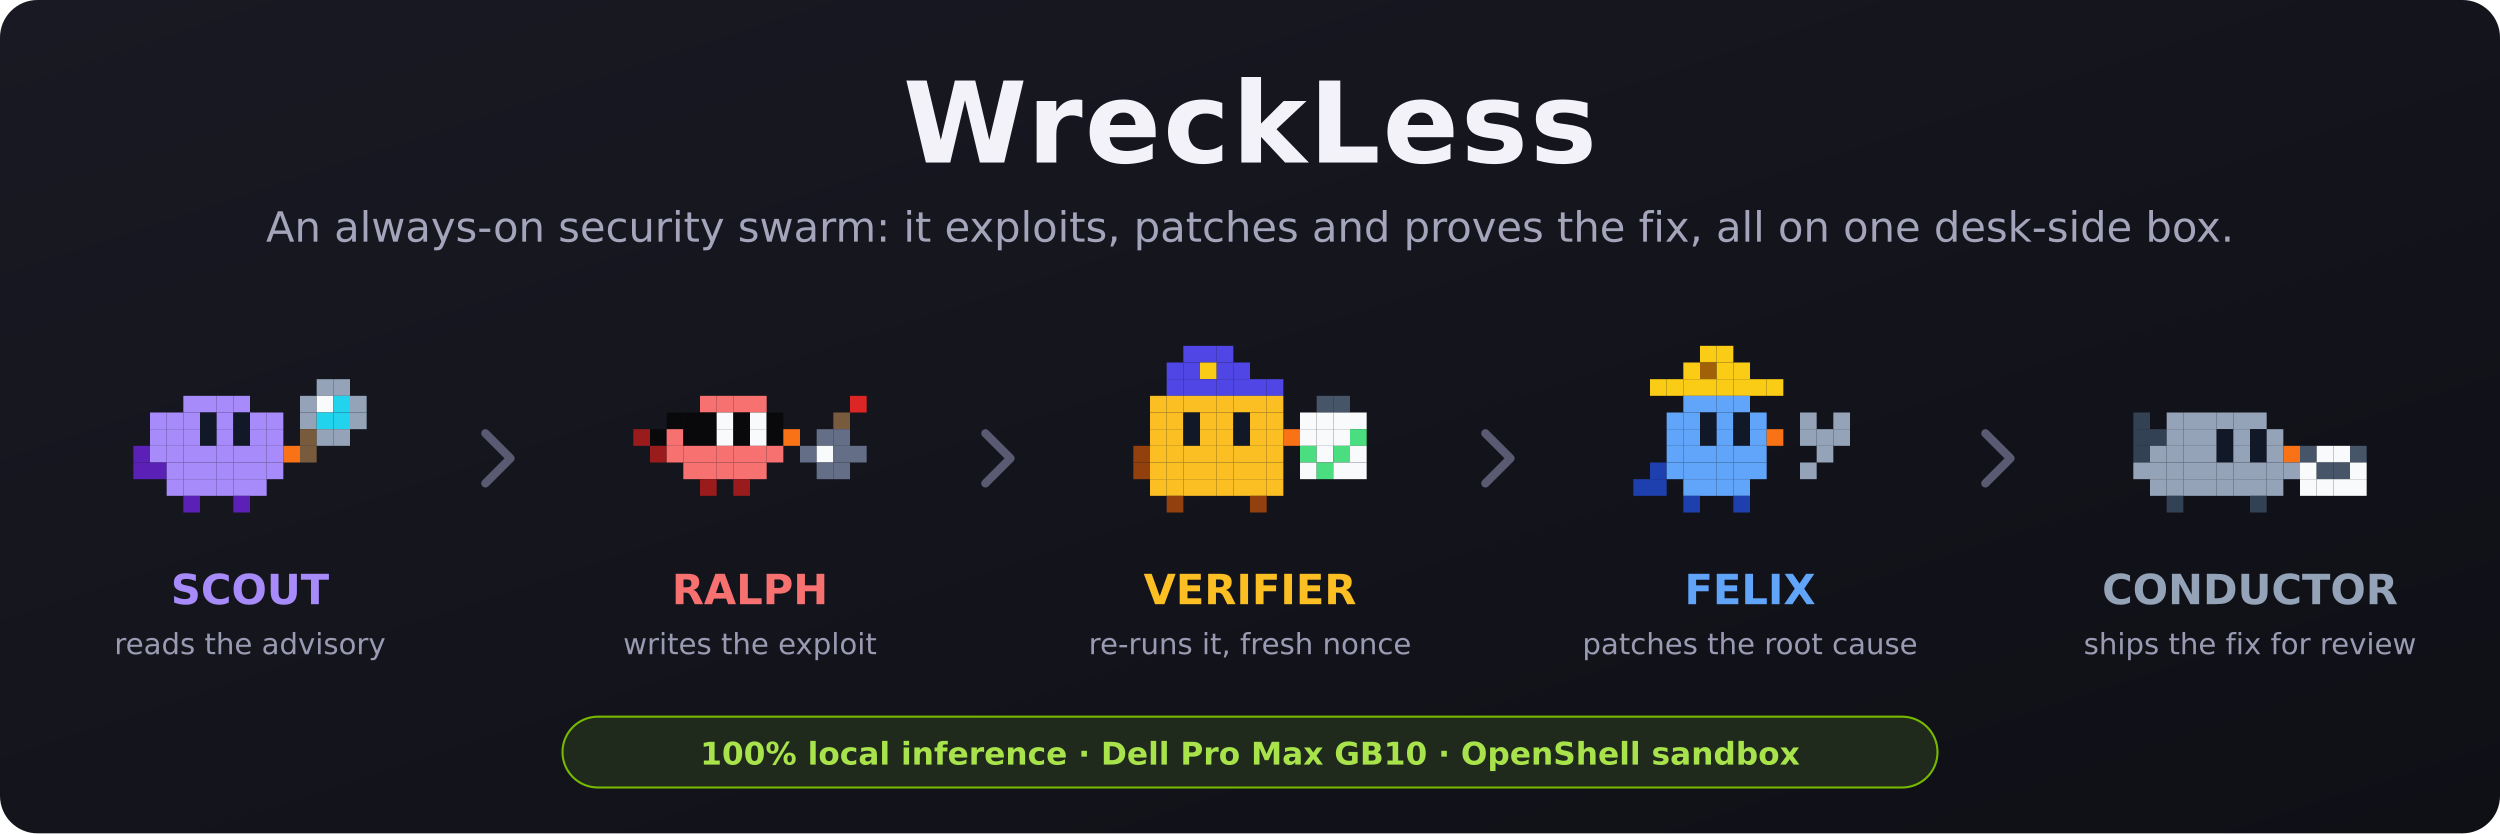
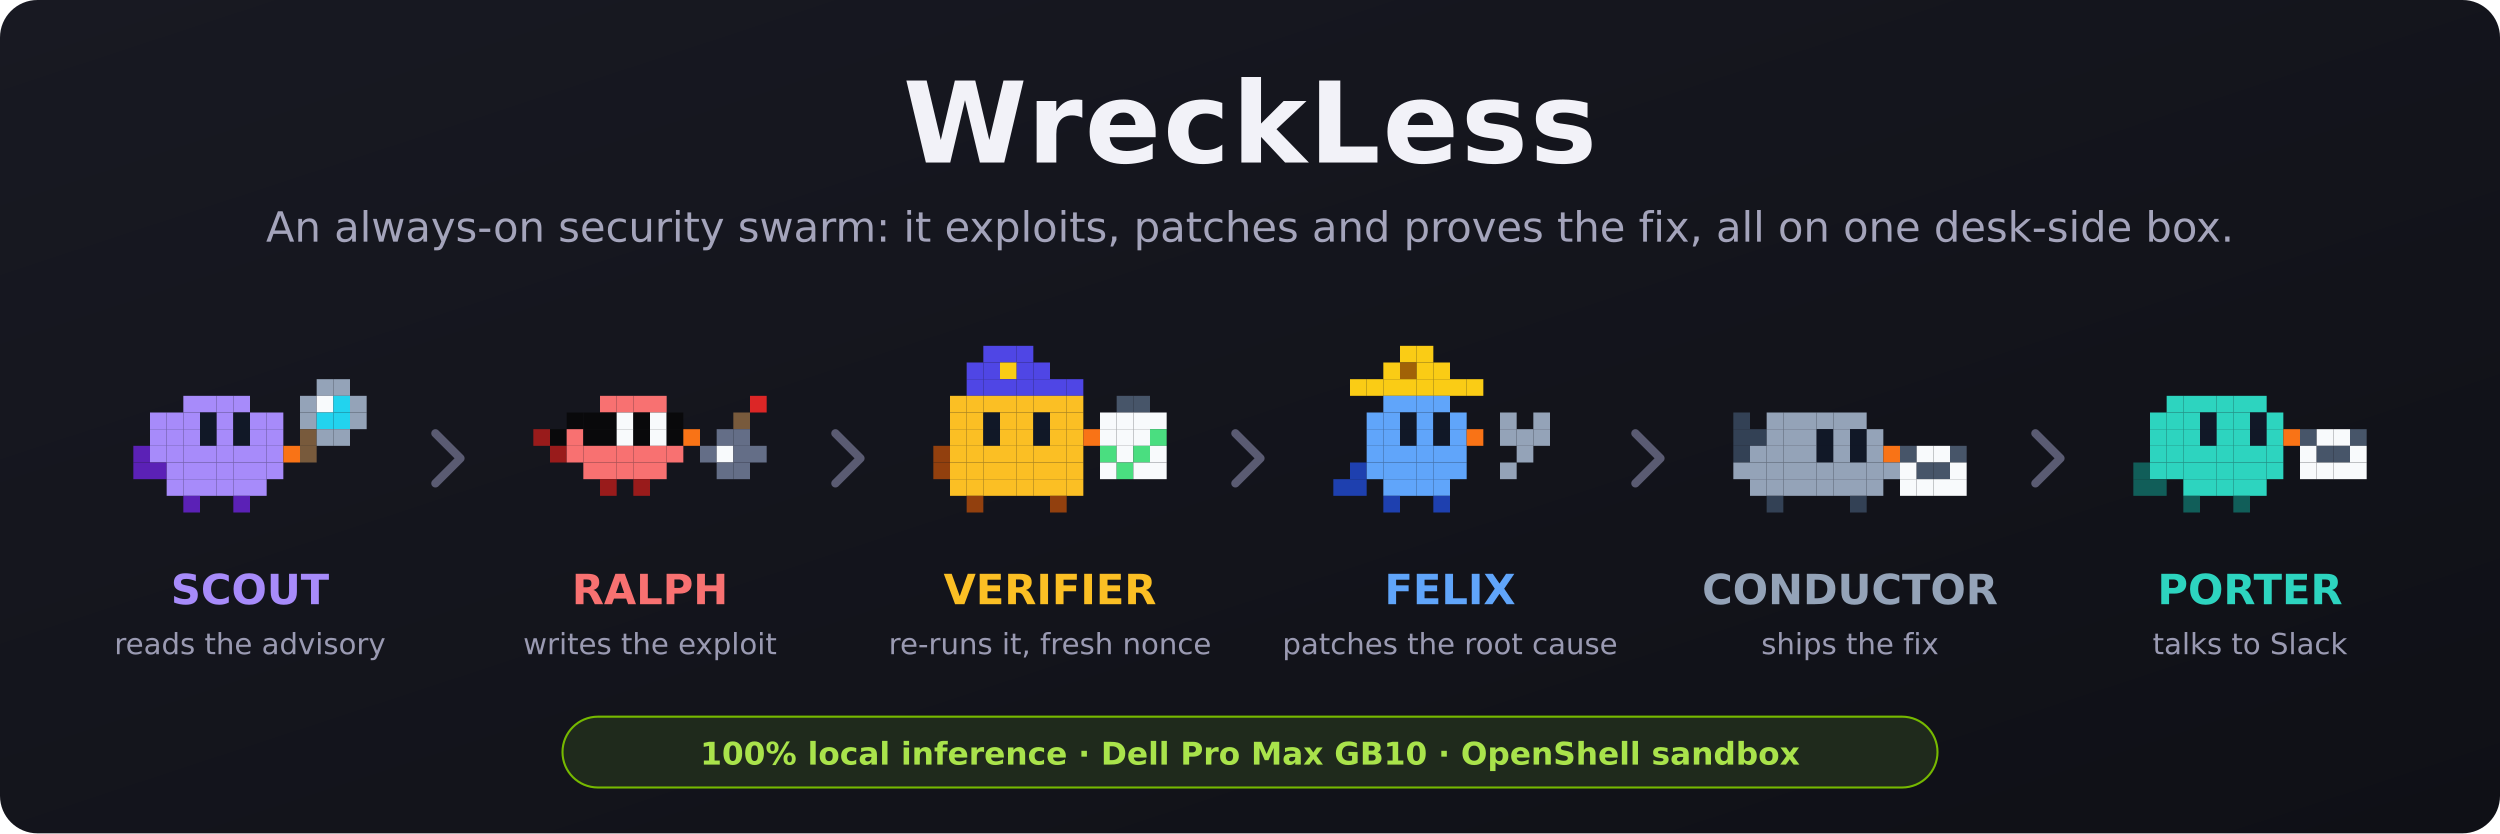
- <svg xmlns="http://www.w3.org/2000/svg" viewBox="0 0 1200 400" width="1200" height="400" role="img" aria-label="WreckLess: Scout, Ralph, Verifier, Felix and Conductor, the five agents of the swarm">
+ <svg xmlns="http://www.w3.org/2000/svg" viewBox="0 0 1200 400" width="1200" height="400" role="img" aria-label="WreckLess: Scout, Ralph, Verifier, Felix, Conductor and Porter, the six agents of the swarm">
  <defs>
    <linearGradient id="bg" x1="0" y1="0" x2="1" y2="1">
      <stop offset="0" stop-color="#181922" />
      <stop offset="1" stop-color="#0f1016" />
    </linearGradient>
  </defs>
  <rect width="1200" height="400" rx="18" fill="url(#bg)" />
  <text x="600" y="78" text-anchor="middle" font-family="DejaVu Sans, Verdana, Helvetica, Arial, sans-serif" font-size="54" font-weight="700" fill="#f2f2f8" letter-spacing="1">WreckLess</text>
  <text x="600" y="116" text-anchor="middle" font-family="DejaVu Sans, Verdana, Helvetica, Arial, sans-serif" font-size="20" fill="#a4a4bb">An always-on security swarm: it exploits, patches and proves the fix, all on one desk-side box.</text>
  <rect x="152" y="182" width="8" height="8" fill="rgb(148,163,184)" />
  <rect x="160" y="182" width="8" height="8" fill="rgb(148,163,184)" />
  <rect x="88" y="190" width="8" height="8" fill="rgb(167,139,250)" />
  <rect x="96" y="190" width="8" height="8" fill="rgb(167,139,250)" />
  <rect x="104" y="190" width="8" height="8" fill="rgb(167,139,250)" />
  <rect x="112" y="190" width="8" height="8" fill="rgb(167,139,250)" />
  <rect x="144" y="190" width="8" height="8" fill="rgb(148,163,184)" />
  <rect x="152" y="190" width="8" height="8" fill="rgb(248,250,252)" />
  <rect x="160" y="190" width="8" height="8" fill="rgb(34,211,238)" />
  <rect x="168" y="190" width="8" height="8" fill="rgb(148,163,184)" />
  <rect x="72" y="198" width="8" height="8" fill="rgb(167,139,250)" />
  <rect x="80" y="198" width="8" height="8" fill="rgb(167,139,250)" />
  <rect x="88" y="198" width="8" height="8" fill="rgb(167,139,250)" />
  <rect x="96" y="198" width="8" height="8" fill="rgb(17,24,39)" />
  <rect x="104" y="198" width="8" height="8" fill="rgb(167,139,250)" />
  <rect x="112" y="198" width="8" height="8" fill="rgb(17,24,39)" />
  <rect x="120" y="198" width="8" height="8" fill="rgb(167,139,250)" />
  <rect x="128" y="198" width="8" height="8" fill="rgb(167,139,250)" />
  <rect x="144" y="198" width="8" height="8" fill="rgb(148,163,184)" />
  <rect x="152" y="198" width="8" height="8" fill="rgb(34,211,238)" />
  <rect x="160" y="198" width="8" height="8" fill="rgb(34,211,238)" />
  <rect x="168" y="198" width="8" height="8" fill="rgb(148,163,184)" />
  <rect x="72" y="206" width="8" height="8" fill="rgb(167,139,250)" />
  <rect x="80" y="206" width="8" height="8" fill="rgb(167,139,250)" />
  <rect x="88" y="206" width="8" height="8" fill="rgb(167,139,250)" />
  <rect x="96" y="206" width="8" height="8" fill="rgb(17,24,39)" />
  <rect x="104" y="206" width="8" height="8" fill="rgb(167,139,250)" />
  <rect x="112" y="206" width="8" height="8" fill="rgb(17,24,39)" />
  <rect x="120" y="206" width="8" height="8" fill="rgb(167,139,250)" />
  <rect x="128" y="206" width="8" height="8" fill="rgb(167,139,250)" />
  <rect x="144" y="206" width="8" height="8" fill="rgb(120,90,60)" />
  <rect x="152" y="206" width="8" height="8" fill="rgb(148,163,184)" />
  <rect x="160" y="206" width="8" height="8" fill="rgb(148,163,184)" />
  <rect x="64" y="214" width="8" height="8" fill="rgb(91,33,182)" />
  <rect x="72" y="214" width="8" height="8" fill="rgb(167,139,250)" />
  <rect x="80" y="214" width="8" height="8" fill="rgb(167,139,250)" />
  <rect x="88" y="214" width="8" height="8" fill="rgb(167,139,250)" />
  <rect x="96" y="214" width="8" height="8" fill="rgb(167,139,250)" />
  <rect x="104" y="214" width="8" height="8" fill="rgb(167,139,250)" />
  <rect x="112" y="214" width="8" height="8" fill="rgb(167,139,250)" />
  <rect x="120" y="214" width="8" height="8" fill="rgb(167,139,250)" />
  <rect x="128" y="214" width="8" height="8" fill="rgb(167,139,250)" />
  <rect x="136" y="214" width="8" height="8" fill="rgb(249,115,22)" />
  <rect x="144" y="214" width="8" height="8" fill="rgb(120,90,60)" />
  <rect x="64" y="222" width="8" height="8" fill="rgb(91,33,182)" />
  <rect x="72" y="222" width="8" height="8" fill="rgb(91,33,182)" />
  <rect x="80" y="222" width="8" height="8" fill="rgb(167,139,250)" />
  <rect x="88" y="222" width="8" height="8" fill="rgb(167,139,250)" />
  <rect x="96" y="222" width="8" height="8" fill="rgb(167,139,250)" />
  <rect x="104" y="222" width="8" height="8" fill="rgb(167,139,250)" />
  <rect x="112" y="222" width="8" height="8" fill="rgb(167,139,250)" />
  <rect x="120" y="222" width="8" height="8" fill="rgb(167,139,250)" />
  <rect x="128" y="222" width="8" height="8" fill="rgb(167,139,250)" />
  <rect x="80" y="230" width="8" height="8" fill="rgb(167,139,250)" />
  <rect x="88" y="230" width="8" height="8" fill="rgb(167,139,250)" />
  <rect x="96" y="230" width="8" height="8" fill="rgb(167,139,250)" />
  <rect x="104" y="230" width="8" height="8" fill="rgb(167,139,250)" />
  <rect x="112" y="230" width="8" height="8" fill="rgb(167,139,250)" />
  <rect x="120" y="230" width="8" height="8" fill="rgb(167,139,250)" />
  <rect x="88" y="238" width="8" height="8" fill="rgb(91,33,182)" />
  <rect x="112" y="238" width="8" height="8" fill="rgb(91,33,182)" />
  <text x="120" y="290" text-anchor="middle" font-family="DejaVu Sans, Verdana, Helvetica, Arial, sans-serif" font-size="20" font-weight="700" fill="rgb(167,139,250)">SCOUT</text>
  <text x="120" y="314" text-anchor="middle" font-family="DejaVu Sans, Verdana, Helvetica, Arial, sans-serif" font-size="14" fill="#9a9ab2">reads the advisory</text>
-   <rect x="336" y="190" width="8" height="8" fill="rgb(248,113,113)" />
-   <rect x="344" y="190" width="8" height="8" fill="rgb(248,113,113)" />
-   <rect x="352" y="190" width="8" height="8" fill="rgb(248,113,113)" />
-   <rect x="360" y="190" width="8" height="8" fill="rgb(248,113,113)" />
-   <rect x="408" y="190" width="8" height="8" fill="rgb(220,38,38)" />
+   <rect x="288" y="190" width="8" height="8" fill="rgb(248,113,113)" />
+   <rect x="296" y="190" width="8" height="8" fill="rgb(248,113,113)" />
+   <rect x="304" y="190" width="8" height="8" fill="rgb(248,113,113)" />
+   <rect x="312" y="190" width="8" height="8" fill="rgb(248,113,113)" />
+   <rect x="360" y="190" width="8" height="8" fill="rgb(220,38,38)" />
+   <rect x="272" y="198" width="8" height="8" fill="rgb(9,9,11)" />
+   <rect x="280" y="198" width="8" height="8" fill="rgb(9,9,11)" />
+   <rect x="288" y="198" width="8" height="8" fill="rgb(9,9,11)" />
+   <rect x="296" y="198" width="8" height="8" fill="rgb(248,250,252)" />
+   <rect x="304" y="198" width="8" height="8" fill="rgb(9,9,11)" />
+   <rect x="312" y="198" width="8" height="8" fill="rgb(248,250,252)" />
  <rect x="320" y="198" width="8" height="8" fill="rgb(9,9,11)" />
-   <rect x="328" y="198" width="8" height="8" fill="rgb(9,9,11)" />
-   <rect x="336" y="198" width="8" height="8" fill="rgb(9,9,11)" />
-   <rect x="344" y="198" width="8" height="8" fill="rgb(248,250,252)" />
-   <rect x="352" y="198" width="8" height="8" fill="rgb(9,9,11)" />
-   <rect x="360" y="198" width="8" height="8" fill="rgb(248,250,252)" />
-   <rect x="368" y="198" width="8" height="8" fill="rgb(9,9,11)" />
-   <rect x="400" y="198" width="8" height="8" fill="rgb(120,90,60)" />
-   <rect x="304" y="206" width="8" height="8" fill="rgb(153,27,27)" />
-   <rect x="312" y="206" width="8" height="8" fill="rgb(9,9,11)" />
-   <rect x="320" y="206" width="8" height="8" fill="rgb(248,113,113)" />
-   <rect x="328" y="206" width="8" height="8" fill="rgb(9,9,11)" />
-   <rect x="336" y="206" width="8" height="8" fill="rgb(9,9,11)" />
-   <rect x="344" y="206" width="8" height="8" fill="rgb(248,250,252)" />
-   <rect x="352" y="206" width="8" height="8" fill="rgb(9,9,11)" />
-   <rect x="360" y="206" width="8" height="8" fill="rgb(248,250,252)" />
-   <rect x="368" y="206" width="8" height="8" fill="rgb(9,9,11)" />
-   <rect x="376" y="206" width="8" height="8" fill="rgb(249,115,22)" />
-   <rect x="392" y="206" width="8" height="8" fill="rgb(100,110,135)" />
-   <rect x="400" y="206" width="8" height="8" fill="rgb(100,110,135)" />
-   <rect x="312" y="214" width="8" height="8" fill="rgb(153,27,27)" />
+   <rect x="352" y="198" width="8" height="8" fill="rgb(120,90,60)" />
+   <rect x="256" y="206" width="8" height="8" fill="rgb(153,27,27)" />
+   <rect x="264" y="206" width="8" height="8" fill="rgb(9,9,11)" />
+   <rect x="272" y="206" width="8" height="8" fill="rgb(248,113,113)" />
+   <rect x="280" y="206" width="8" height="8" fill="rgb(9,9,11)" />
+   <rect x="288" y="206" width="8" height="8" fill="rgb(9,9,11)" />
+   <rect x="296" y="206" width="8" height="8" fill="rgb(248,250,252)" />
+   <rect x="304" y="206" width="8" height="8" fill="rgb(9,9,11)" />
+   <rect x="312" y="206" width="8" height="8" fill="rgb(248,250,252)" />
+   <rect x="320" y="206" width="8" height="8" fill="rgb(9,9,11)" />
+   <rect x="328" y="206" width="8" height="8" fill="rgb(249,115,22)" />
+   <rect x="344" y="206" width="8" height="8" fill="rgb(100,110,135)" />
+   <rect x="352" y="206" width="8" height="8" fill="rgb(100,110,135)" />
+   <rect x="264" y="214" width="8" height="8" fill="rgb(153,27,27)" />
+   <rect x="272" y="214" width="8" height="8" fill="rgb(248,113,113)" />
+   <rect x="280" y="214" width="8" height="8" fill="rgb(248,113,113)" />
+   <rect x="288" y="214" width="8" height="8" fill="rgb(248,113,113)" />
+   <rect x="296" y="214" width="8" height="8" fill="rgb(248,113,113)" />
+   <rect x="304" y="214" width="8" height="8" fill="rgb(248,113,113)" />
+   <rect x="312" y="214" width="8" height="8" fill="rgb(248,113,113)" />
  <rect x="320" y="214" width="8" height="8" fill="rgb(248,113,113)" />
-   <rect x="328" y="214" width="8" height="8" fill="rgb(248,113,113)" />
-   <rect x="336" y="214" width="8" height="8" fill="rgb(248,113,113)" />
-   <rect x="344" y="214" width="8" height="8" fill="rgb(248,113,113)" />
-   <rect x="352" y="214" width="8" height="8" fill="rgb(248,113,113)" />
-   <rect x="360" y="214" width="8" height="8" fill="rgb(248,113,113)" />
-   <rect x="368" y="214" width="8" height="8" fill="rgb(248,113,113)" />
-   <rect x="384" y="214" width="8" height="8" fill="rgb(100,110,135)" />
-   <rect x="392" y="214" width="8" height="8" fill="rgb(248,250,252)" />
-   <rect x="400" y="214" width="8" height="8" fill="rgb(100,110,135)" />
-   <rect x="408" y="214" width="8" height="8" fill="rgb(100,110,135)" />
-   <rect x="328" y="222" width="8" height="8" fill="rgb(248,113,113)" />
-   <rect x="336" y="222" width="8" height="8" fill="rgb(248,113,113)" />
-   <rect x="344" y="222" width="8" height="8" fill="rgb(248,113,113)" />
-   <rect x="352" y="222" width="8" height="8" fill="rgb(248,113,113)" />
-   <rect x="360" y="222" width="8" height="8" fill="rgb(248,113,113)" />
-   <rect x="392" y="222" width="8" height="8" fill="rgb(100,110,135)" />
-   <rect x="400" y="222" width="8" height="8" fill="rgb(100,110,135)" />
-   <rect x="336" y="230" width="8" height="8" fill="rgb(153,27,27)" />
-   <rect x="352" y="230" width="8" height="8" fill="rgb(153,27,27)" />
-   <text x="360" y="290" text-anchor="middle" font-family="DejaVu Sans, Verdana, Helvetica, Arial, sans-serif" font-size="20" font-weight="700" fill="rgb(248,113,113)">RALPH</text>
-   <text x="360" y="314" text-anchor="middle" font-family="DejaVu Sans, Verdana, Helvetica, Arial, sans-serif" font-size="14" fill="#9a9ab2">writes the exploit</text>
-   <rect x="568" y="166" width="8" height="8" fill="rgb(79,70,229)" />
-   <rect x="576" y="166" width="8" height="8" fill="rgb(79,70,229)" />
-   <rect x="584" y="166" width="8" height="8" fill="rgb(79,70,229)" />
-   <rect x="560" y="174" width="8" height="8" fill="rgb(79,70,229)" />
-   <rect x="568" y="174" width="8" height="8" fill="rgb(79,70,229)" />
-   <rect x="576" y="174" width="8" height="8" fill="rgb(250,204,21)" />
-   <rect x="584" y="174" width="8" height="8" fill="rgb(79,70,229)" />
-   <rect x="592" y="174" width="8" height="8" fill="rgb(79,70,229)" />
-   <rect x="560" y="182" width="8" height="8" fill="rgb(79,70,229)" />
-   <rect x="568" y="182" width="8" height="8" fill="rgb(79,70,229)" />
-   <rect x="576" y="182" width="8" height="8" fill="rgb(79,70,229)" />
-   <rect x="584" y="182" width="8" height="8" fill="rgb(79,70,229)" />
-   <rect x="592" y="182" width="8" height="8" fill="rgb(79,70,229)" />
-   <rect x="600" y="182" width="8" height="8" fill="rgb(79,70,229)" />
-   <rect x="608" y="182" width="8" height="8" fill="rgb(79,70,229)" />
-   <rect x="552" y="190" width="8" height="8" fill="rgb(251,191,36)" />
-   <rect x="560" y="190" width="8" height="8" fill="rgb(251,191,36)" />
-   <rect x="568" y="190" width="8" height="8" fill="rgb(251,191,36)" />
-   <rect x="576" y="190" width="8" height="8" fill="rgb(251,191,36)" />
-   <rect x="584" y="190" width="8" height="8" fill="rgb(251,191,36)" />
-   <rect x="592" y="190" width="8" height="8" fill="rgb(251,191,36)" />
-   <rect x="600" y="190" width="8" height="8" fill="rgb(251,191,36)" />
-   <rect x="608" y="190" width="8" height="8" fill="rgb(251,191,36)" />
-   <rect x="632" y="190" width="8" height="8" fill="rgb(71,85,105)" />
-   <rect x="640" y="190" width="8" height="8" fill="rgb(71,85,105)" />
-   <rect x="552" y="198" width="8" height="8" fill="rgb(251,191,36)" />
-   <rect x="560" y="198" width="8" height="8" fill="rgb(251,191,36)" />
-   <rect x="568" y="198" width="8" height="8" fill="rgb(17,24,39)" />
-   <rect x="576" y="198" width="8" height="8" fill="rgb(251,191,36)" />
-   <rect x="584" y="198" width="8" height="8" fill="rgb(251,191,36)" />
-   <rect x="592" y="198" width="8" height="8" fill="rgb(17,24,39)" />
-   <rect x="600" y="198" width="8" height="8" fill="rgb(251,191,36)" />
-   <rect x="608" y="198" width="8" height="8" fill="rgb(251,191,36)" />
-   <rect x="624" y="198" width="8" height="8" fill="rgb(248,250,252)" />
-   <rect x="632" y="198" width="8" height="8" fill="rgb(248,250,252)" />
-   <rect x="640" y="198" width="8" height="8" fill="rgb(248,250,252)" />
-   <rect x="648" y="198" width="8" height="8" fill="rgb(248,250,252)" />
-   <rect x="552" y="206" width="8" height="8" fill="rgb(251,191,36)" />
-   <rect x="560" y="206" width="8" height="8" fill="rgb(251,191,36)" />
-   <rect x="568" y="206" width="8" height="8" fill="rgb(17,24,39)" />
-   <rect x="576" y="206" width="8" height="8" fill="rgb(251,191,36)" />
-   <rect x="584" y="206" width="8" height="8" fill="rgb(251,191,36)" />
-   <rect x="592" y="206" width="8" height="8" fill="rgb(17,24,39)" />
-   <rect x="600" y="206" width="8" height="8" fill="rgb(251,191,36)" />
-   <rect x="608" y="206" width="8" height="8" fill="rgb(251,191,36)" />
-   <rect x="616" y="206" width="8" height="8" fill="rgb(249,115,22)" />
-   <rect x="624" y="206" width="8" height="8" fill="rgb(248,250,252)" />
-   <rect x="632" y="206" width="8" height="8" fill="rgb(248,250,252)" />
-   <rect x="640" y="206" width="8" height="8" fill="rgb(248,250,252)" />
-   <rect x="648" y="206" width="8" height="8" fill="rgb(74,222,128)" />
-   <rect x="544" y="214" width="8" height="8" fill="rgb(146,64,14)" />
-   <rect x="552" y="214" width="8" height="8" fill="rgb(251,191,36)" />
-   <rect x="560" y="214" width="8" height="8" fill="rgb(251,191,36)" />
-   <rect x="568" y="214" width="8" height="8" fill="rgb(251,191,36)" />
-   <rect x="576" y="214" width="8" height="8" fill="rgb(251,191,36)" />
-   <rect x="584" y="214" width="8" height="8" fill="rgb(251,191,36)" />
-   <rect x="592" y="214" width="8" height="8" fill="rgb(251,191,36)" />
-   <rect x="600" y="214" width="8" height="8" fill="rgb(251,191,36)" />
-   <rect x="608" y="214" width="8" height="8" fill="rgb(251,191,36)" />
-   <rect x="624" y="214" width="8" height="8" fill="rgb(74,222,128)" />
-   <rect x="632" y="214" width="8" height="8" fill="rgb(248,250,252)" />
-   <rect x="640" y="214" width="8" height="8" fill="rgb(74,222,128)" />
-   <rect x="648" y="214" width="8" height="8" fill="rgb(248,250,252)" />
-   <rect x="544" y="222" width="8" height="8" fill="rgb(146,64,14)" />
-   <rect x="552" y="222" width="8" height="8" fill="rgb(251,191,36)" />
-   <rect x="560" y="222" width="8" height="8" fill="rgb(251,191,36)" />
-   <rect x="568" y="222" width="8" height="8" fill="rgb(251,191,36)" />
-   <rect x="576" y="222" width="8" height="8" fill="rgb(251,191,36)" />
-   <rect x="584" y="222" width="8" height="8" fill="rgb(251,191,36)" />
-   <rect x="592" y="222" width="8" height="8" fill="rgb(251,191,36)" />
-   <rect x="600" y="222" width="8" height="8" fill="rgb(251,191,36)" />
-   <rect x="608" y="222" width="8" height="8" fill="rgb(251,191,36)" />
-   <rect x="624" y="222" width="8" height="8" fill="rgb(248,250,252)" />
-   <rect x="632" y="222" width="8" height="8" fill="rgb(74,222,128)" />
-   <rect x="640" y="222" width="8" height="8" fill="rgb(248,250,252)" />
-   <rect x="648" y="222" width="8" height="8" fill="rgb(248,250,252)" />
-   <rect x="552" y="230" width="8" height="8" fill="rgb(251,191,36)" />
-   <rect x="560" y="230" width="8" height="8" fill="rgb(251,191,36)" />
-   <rect x="568" y="230" width="8" height="8" fill="rgb(251,191,36)" />
-   <rect x="576" y="230" width="8" height="8" fill="rgb(251,191,36)" />
-   <rect x="584" y="230" width="8" height="8" fill="rgb(251,191,36)" />
-   <rect x="592" y="230" width="8" height="8" fill="rgb(251,191,36)" />
-   <rect x="600" y="230" width="8" height="8" fill="rgb(251,191,36)" />
-   <rect x="608" y="230" width="8" height="8" fill="rgb(251,191,36)" />
-   <rect x="560" y="238" width="8" height="8" fill="rgb(146,64,14)" />
-   <rect x="600" y="238" width="8" height="8" fill="rgb(146,64,14)" />
-   <text x="600" y="290" text-anchor="middle" font-family="DejaVu Sans, Verdana, Helvetica, Arial, sans-serif" font-size="20" font-weight="700" fill="rgb(251,191,36)">VERIFIER</text>
-   <text x="600" y="314" text-anchor="middle" font-family="DejaVu Sans, Verdana, Helvetica, Arial, sans-serif" font-size="14" fill="#9a9ab2">re-runs it, fresh nonce</text>
-   <rect x="816" y="166" width="8" height="8" fill="rgb(250,204,21)" />
-   <rect x="824" y="166" width="8" height="8" fill="rgb(250,204,21)" />
-   <rect x="808" y="174" width="8" height="8" fill="rgb(250,204,21)" />
-   <rect x="816" y="174" width="8" height="8" fill="rgb(161,98,7)" />
-   <rect x="824" y="174" width="8" height="8" fill="rgb(250,204,21)" />
-   <rect x="832" y="174" width="8" height="8" fill="rgb(250,204,21)" />
-   <rect x="792" y="182" width="8" height="8" fill="rgb(250,204,21)" />
-   <rect x="800" y="182" width="8" height="8" fill="rgb(250,204,21)" />
-   <rect x="808" y="182" width="8" height="8" fill="rgb(250,204,21)" />
-   <rect x="816" y="182" width="8" height="8" fill="rgb(250,204,21)" />
-   <rect x="824" y="182" width="8" height="8" fill="rgb(250,204,21)" />
-   <rect x="832" y="182" width="8" height="8" fill="rgb(250,204,21)" />
-   <rect x="840" y="182" width="8" height="8" fill="rgb(250,204,21)" />
-   <rect x="848" y="182" width="8" height="8" fill="rgb(250,204,21)" />
-   <rect x="808" y="190" width="8" height="8" fill="rgb(96,165,250)" />
-   <rect x="816" y="190" width="8" height="8" fill="rgb(96,165,250)" />
-   <rect x="824" y="190" width="8" height="8" fill="rgb(96,165,250)" />
-   <rect x="832" y="190" width="8" height="8" fill="rgb(96,165,250)" />
-   <rect x="800" y="198" width="8" height="8" fill="rgb(96,165,250)" />
-   <rect x="808" y="198" width="8" height="8" fill="rgb(96,165,250)" />
-   <rect x="816" y="198" width="8" height="8" fill="rgb(17,24,39)" />
-   <rect x="824" y="198" width="8" height="8" fill="rgb(96,165,250)" />
-   <rect x="832" y="198" width="8" height="8" fill="rgb(17,24,39)" />
-   <rect x="840" y="198" width="8" height="8" fill="rgb(96,165,250)" />
+   <rect x="336" y="214" width="8" height="8" fill="rgb(100,110,135)" />
+   <rect x="344" y="214" width="8" height="8" fill="rgb(248,250,252)" />
+   <rect x="352" y="214" width="8" height="8" fill="rgb(100,110,135)" />
+   <rect x="360" y="214" width="8" height="8" fill="rgb(100,110,135)" />
+   <rect x="280" y="222" width="8" height="8" fill="rgb(248,113,113)" />
+   <rect x="288" y="222" width="8" height="8" fill="rgb(248,113,113)" />
+   <rect x="296" y="222" width="8" height="8" fill="rgb(248,113,113)" />
+   <rect x="304" y="222" width="8" height="8" fill="rgb(248,113,113)" />
+   <rect x="312" y="222" width="8" height="8" fill="rgb(248,113,113)" />
+   <rect x="344" y="222" width="8" height="8" fill="rgb(100,110,135)" />
+   <rect x="352" y="222" width="8" height="8" fill="rgb(100,110,135)" />
+   <rect x="288" y="230" width="8" height="8" fill="rgb(153,27,27)" />
+   <rect x="304" y="230" width="8" height="8" fill="rgb(153,27,27)" />
+   <text x="312" y="290" text-anchor="middle" font-family="DejaVu Sans, Verdana, Helvetica, Arial, sans-serif" font-size="20" font-weight="700" fill="rgb(248,113,113)">RALPH</text>
+   <text x="312" y="314" text-anchor="middle" font-family="DejaVu Sans, Verdana, Helvetica, Arial, sans-serif" font-size="14" fill="#9a9ab2">writes the exploit</text>
+   <rect x="472" y="166" width="8" height="8" fill="rgb(79,70,229)" />
+   <rect x="480" y="166" width="8" height="8" fill="rgb(79,70,229)" />
+   <rect x="488" y="166" width="8" height="8" fill="rgb(79,70,229)" />
+   <rect x="464" y="174" width="8" height="8" fill="rgb(79,70,229)" />
+   <rect x="472" y="174" width="8" height="8" fill="rgb(79,70,229)" />
+   <rect x="480" y="174" width="8" height="8" fill="rgb(250,204,21)" />
+   <rect x="488" y="174" width="8" height="8" fill="rgb(79,70,229)" />
+   <rect x="496" y="174" width="8" height="8" fill="rgb(79,70,229)" />
+   <rect x="464" y="182" width="8" height="8" fill="rgb(79,70,229)" />
+   <rect x="472" y="182" width="8" height="8" fill="rgb(79,70,229)" />
+   <rect x="480" y="182" width="8" height="8" fill="rgb(79,70,229)" />
+   <rect x="488" y="182" width="8" height="8" fill="rgb(79,70,229)" />
+   <rect x="496" y="182" width="8" height="8" fill="rgb(79,70,229)" />
+   <rect x="504" y="182" width="8" height="8" fill="rgb(79,70,229)" />
+   <rect x="512" y="182" width="8" height="8" fill="rgb(79,70,229)" />
+   <rect x="456" y="190" width="8" height="8" fill="rgb(251,191,36)" />
+   <rect x="464" y="190" width="8" height="8" fill="rgb(251,191,36)" />
+   <rect x="472" y="190" width="8" height="8" fill="rgb(251,191,36)" />
+   <rect x="480" y="190" width="8" height="8" fill="rgb(251,191,36)" />
+   <rect x="488" y="190" width="8" height="8" fill="rgb(251,191,36)" />
+   <rect x="496" y="190" width="8" height="8" fill="rgb(251,191,36)" />
+   <rect x="504" y="190" width="8" height="8" fill="rgb(251,191,36)" />
+   <rect x="512" y="190" width="8" height="8" fill="rgb(251,191,36)" />
+   <rect x="536" y="190" width="8" height="8" fill="rgb(71,85,105)" />
+   <rect x="544" y="190" width="8" height="8" fill="rgb(71,85,105)" />
+   <rect x="456" y="198" width="8" height="8" fill="rgb(251,191,36)" />
+   <rect x="464" y="198" width="8" height="8" fill="rgb(251,191,36)" />
+   <rect x="472" y="198" width="8" height="8" fill="rgb(17,24,39)" />
+   <rect x="480" y="198" width="8" height="8" fill="rgb(251,191,36)" />
+   <rect x="488" y="198" width="8" height="8" fill="rgb(251,191,36)" />
+   <rect x="496" y="198" width="8" height="8" fill="rgb(17,24,39)" />
+   <rect x="504" y="198" width="8" height="8" fill="rgb(251,191,36)" />
+   <rect x="512" y="198" width="8" height="8" fill="rgb(251,191,36)" />
+   <rect x="528" y="198" width="8" height="8" fill="rgb(248,250,252)" />
+   <rect x="536" y="198" width="8" height="8" fill="rgb(248,250,252)" />
+   <rect x="544" y="198" width="8" height="8" fill="rgb(248,250,252)" />
+   <rect x="552" y="198" width="8" height="8" fill="rgb(248,250,252)" />
+   <rect x="456" y="206" width="8" height="8" fill="rgb(251,191,36)" />
+   <rect x="464" y="206" width="8" height="8" fill="rgb(251,191,36)" />
+   <rect x="472" y="206" width="8" height="8" fill="rgb(17,24,39)" />
+   <rect x="480" y="206" width="8" height="8" fill="rgb(251,191,36)" />
+   <rect x="488" y="206" width="8" height="8" fill="rgb(251,191,36)" />
+   <rect x="496" y="206" width="8" height="8" fill="rgb(17,24,39)" />
+   <rect x="504" y="206" width="8" height="8" fill="rgb(251,191,36)" />
+   <rect x="512" y="206" width="8" height="8" fill="rgb(251,191,36)" />
+   <rect x="520" y="206" width="8" height="8" fill="rgb(249,115,22)" />
+   <rect x="528" y="206" width="8" height="8" fill="rgb(248,250,252)" />
+   <rect x="536" y="206" width="8" height="8" fill="rgb(248,250,252)" />
+   <rect x="544" y="206" width="8" height="8" fill="rgb(248,250,252)" />
+   <rect x="552" y="206" width="8" height="8" fill="rgb(74,222,128)" />
+   <rect x="448" y="214" width="8" height="8" fill="rgb(146,64,14)" />
+   <rect x="456" y="214" width="8" height="8" fill="rgb(251,191,36)" />
+   <rect x="464" y="214" width="8" height="8" fill="rgb(251,191,36)" />
+   <rect x="472" y="214" width="8" height="8" fill="rgb(251,191,36)" />
+   <rect x="480" y="214" width="8" height="8" fill="rgb(251,191,36)" />
+   <rect x="488" y="214" width="8" height="8" fill="rgb(251,191,36)" />
+   <rect x="496" y="214" width="8" height="8" fill="rgb(251,191,36)" />
+   <rect x="504" y="214" width="8" height="8" fill="rgb(251,191,36)" />
+   <rect x="512" y="214" width="8" height="8" fill="rgb(251,191,36)" />
+   <rect x="528" y="214" width="8" height="8" fill="rgb(74,222,128)" />
+   <rect x="536" y="214" width="8" height="8" fill="rgb(248,250,252)" />
+   <rect x="544" y="214" width="8" height="8" fill="rgb(74,222,128)" />
+   <rect x="552" y="214" width="8" height="8" fill="rgb(248,250,252)" />
+   <rect x="448" y="222" width="8" height="8" fill="rgb(146,64,14)" />
+   <rect x="456" y="222" width="8" height="8" fill="rgb(251,191,36)" />
+   <rect x="464" y="222" width="8" height="8" fill="rgb(251,191,36)" />
+   <rect x="472" y="222" width="8" height="8" fill="rgb(251,191,36)" />
+   <rect x="480" y="222" width="8" height="8" fill="rgb(251,191,36)" />
+   <rect x="488" y="222" width="8" height="8" fill="rgb(251,191,36)" />
+   <rect x="496" y="222" width="8" height="8" fill="rgb(251,191,36)" />
+   <rect x="504" y="222" width="8" height="8" fill="rgb(251,191,36)" />
+   <rect x="512" y="222" width="8" height="8" fill="rgb(251,191,36)" />
+   <rect x="528" y="222" width="8" height="8" fill="rgb(248,250,252)" />
+   <rect x="536" y="222" width="8" height="8" fill="rgb(74,222,128)" />
+   <rect x="544" y="222" width="8" height="8" fill="rgb(248,250,252)" />
+   <rect x="552" y="222" width="8" height="8" fill="rgb(248,250,252)" />
+   <rect x="456" y="230" width="8" height="8" fill="rgb(251,191,36)" />
+   <rect x="464" y="230" width="8" height="8" fill="rgb(251,191,36)" />
+   <rect x="472" y="230" width="8" height="8" fill="rgb(251,191,36)" />
+   <rect x="480" y="230" width="8" height="8" fill="rgb(251,191,36)" />
+   <rect x="488" y="230" width="8" height="8" fill="rgb(251,191,36)" />
+   <rect x="496" y="230" width="8" height="8" fill="rgb(251,191,36)" />
+   <rect x="504" y="230" width="8" height="8" fill="rgb(251,191,36)" />
+   <rect x="512" y="230" width="8" height="8" fill="rgb(251,191,36)" />
+   <rect x="464" y="238" width="8" height="8" fill="rgb(146,64,14)" />
+   <rect x="504" y="238" width="8" height="8" fill="rgb(146,64,14)" />
+   <text x="504" y="290" text-anchor="middle" font-family="DejaVu Sans, Verdana, Helvetica, Arial, sans-serif" font-size="20" font-weight="700" fill="rgb(251,191,36)">VERIFIER</text>
+   <text x="504" y="314" text-anchor="middle" font-family="DejaVu Sans, Verdana, Helvetica, Arial, sans-serif" font-size="14" fill="#9a9ab2">re-runs it, fresh nonce</text>
+   <rect x="672" y="166" width="8" height="8" fill="rgb(250,204,21)" />
+   <rect x="680" y="166" width="8" height="8" fill="rgb(250,204,21)" />
+   <rect x="664" y="174" width="8" height="8" fill="rgb(250,204,21)" />
+   <rect x="672" y="174" width="8" height="8" fill="rgb(161,98,7)" />
+   <rect x="680" y="174" width="8" height="8" fill="rgb(250,204,21)" />
+   <rect x="688" y="174" width="8" height="8" fill="rgb(250,204,21)" />
+   <rect x="648" y="182" width="8" height="8" fill="rgb(250,204,21)" />
+   <rect x="656" y="182" width="8" height="8" fill="rgb(250,204,21)" />
+   <rect x="664" y="182" width="8" height="8" fill="rgb(250,204,21)" />
+   <rect x="672" y="182" width="8" height="8" fill="rgb(250,204,21)" />
+   <rect x="680" y="182" width="8" height="8" fill="rgb(250,204,21)" />
+   <rect x="688" y="182" width="8" height="8" fill="rgb(250,204,21)" />
+   <rect x="696" y="182" width="8" height="8" fill="rgb(250,204,21)" />
+   <rect x="704" y="182" width="8" height="8" fill="rgb(250,204,21)" />
+   <rect x="664" y="190" width="8" height="8" fill="rgb(96,165,250)" />
+   <rect x="672" y="190" width="8" height="8" fill="rgb(96,165,250)" />
+   <rect x="680" y="190" width="8" height="8" fill="rgb(96,165,250)" />
+   <rect x="688" y="190" width="8" height="8" fill="rgb(96,165,250)" />
+   <rect x="656" y="198" width="8" height="8" fill="rgb(96,165,250)" />
+   <rect x="664" y="198" width="8" height="8" fill="rgb(96,165,250)" />
+   <rect x="672" y="198" width="8" height="8" fill="rgb(17,24,39)" />
+   <rect x="680" y="198" width="8" height="8" fill="rgb(96,165,250)" />
+   <rect x="688" y="198" width="8" height="8" fill="rgb(17,24,39)" />
+   <rect x="696" y="198" width="8" height="8" fill="rgb(96,165,250)" />
+   <rect x="720" y="198" width="8" height="8" fill="rgb(148,163,184)" />
+   <rect x="736" y="198" width="8" height="8" fill="rgb(148,163,184)" />
+   <rect x="656" y="206" width="8" height="8" fill="rgb(96,165,250)" />
+   <rect x="664" y="206" width="8" height="8" fill="rgb(96,165,250)" />
+   <rect x="672" y="206" width="8" height="8" fill="rgb(17,24,39)" />
+   <rect x="680" y="206" width="8" height="8" fill="rgb(96,165,250)" />
+   <rect x="688" y="206" width="8" height="8" fill="rgb(17,24,39)" />
+   <rect x="696" y="206" width="8" height="8" fill="rgb(96,165,250)" />
+   <rect x="704" y="206" width="8" height="8" fill="rgb(249,115,22)" />
+   <rect x="720" y="206" width="8" height="8" fill="rgb(148,163,184)" />
+   <rect x="728" y="206" width="8" height="8" fill="rgb(148,163,184)" />
+   <rect x="736" y="206" width="8" height="8" fill="rgb(148,163,184)" />
+   <rect x="656" y="214" width="8" height="8" fill="rgb(96,165,250)" />
+   <rect x="664" y="214" width="8" height="8" fill="rgb(96,165,250)" />
+   <rect x="672" y="214" width="8" height="8" fill="rgb(96,165,250)" />
+   <rect x="680" y="214" width="8" height="8" fill="rgb(96,165,250)" />
+   <rect x="688" y="214" width="8" height="8" fill="rgb(96,165,250)" />
+   <rect x="696" y="214" width="8" height="8" fill="rgb(96,165,250)" />
+   <rect x="728" y="214" width="8" height="8" fill="rgb(148,163,184)" />
+   <rect x="648" y="222" width="8" height="8" fill="rgb(30,64,175)" />
+   <rect x="656" y="222" width="8" height="8" fill="rgb(96,165,250)" />
+   <rect x="664" y="222" width="8" height="8" fill="rgb(96,165,250)" />
+   <rect x="672" y="222" width="8" height="8" fill="rgb(96,165,250)" />
+   <rect x="680" y="222" width="8" height="8" fill="rgb(96,165,250)" />
+   <rect x="688" y="222" width="8" height="8" fill="rgb(96,165,250)" />
+   <rect x="696" y="222" width="8" height="8" fill="rgb(96,165,250)" />
+   <rect x="720" y="222" width="8" height="8" fill="rgb(148,163,184)" />
+   <rect x="640" y="230" width="8" height="8" fill="rgb(30,64,175)" />
+   <rect x="648" y="230" width="8" height="8" fill="rgb(30,64,175)" />
+   <rect x="664" y="230" width="8" height="8" fill="rgb(96,165,250)" />
+   <rect x="672" y="230" width="8" height="8" fill="rgb(96,165,250)" />
+   <rect x="680" y="230" width="8" height="8" fill="rgb(96,165,250)" />
+   <rect x="688" y="230" width="8" height="8" fill="rgb(96,165,250)" />
+   <rect x="664" y="238" width="8" height="8" fill="rgb(30,64,175)" />
+   <rect x="688" y="238" width="8" height="8" fill="rgb(30,64,175)" />
+   <text x="696" y="290" text-anchor="middle" font-family="DejaVu Sans, Verdana, Helvetica, Arial, sans-serif" font-size="20" font-weight="700" fill="rgb(96,165,250)">FELIX</text>
+   <text x="696" y="314" text-anchor="middle" font-family="DejaVu Sans, Verdana, Helvetica, Arial, sans-serif" font-size="14" fill="#9a9ab2">patches the root cause</text>
+   <rect x="832" y="198" width="8" height="8" fill="rgb(51,65,85)" />
+   <rect x="848" y="198" width="8" height="8" fill="rgb(148,163,184)" />
+   <rect x="856" y="198" width="8" height="8" fill="rgb(148,163,184)" />
  <rect x="864" y="198" width="8" height="8" fill="rgb(148,163,184)" />
+   <rect x="872" y="198" width="8" height="8" fill="rgb(148,163,184)" />
  <rect x="880" y="198" width="8" height="8" fill="rgb(148,163,184)" />
-   <rect x="800" y="206" width="8" height="8" fill="rgb(96,165,250)" />
-   <rect x="808" y="206" width="8" height="8" fill="rgb(96,165,250)" />
-   <rect x="816" y="206" width="8" height="8" fill="rgb(17,24,39)" />
-   <rect x="824" y="206" width="8" height="8" fill="rgb(96,165,250)" />
-   <rect x="832" y="206" width="8" height="8" fill="rgb(17,24,39)" />
-   <rect x="840" y="206" width="8" height="8" fill="rgb(96,165,250)" />
-   <rect x="848" y="206" width="8" height="8" fill="rgb(249,115,22)" />
+   <rect x="888" y="198" width="8" height="8" fill="rgb(148,163,184)" />
+   <rect x="832" y="206" width="8" height="8" fill="rgb(51,65,85)" />
+   <rect x="840" y="206" width="8" height="8" fill="rgb(51,65,85)" />
+   <rect x="848" y="206" width="8" height="8" fill="rgb(148,163,184)" />
+   <rect x="856" y="206" width="8" height="8" fill="rgb(148,163,184)" />
  <rect x="864" y="206" width="8" height="8" fill="rgb(148,163,184)" />
-   <rect x="872" y="206" width="8" height="8" fill="rgb(148,163,184)" />
+   <rect x="872" y="206" width="8" height="8" fill="rgb(17,24,39)" />
  <rect x="880" y="206" width="8" height="8" fill="rgb(148,163,184)" />
-   <rect x="800" y="214" width="8" height="8" fill="rgb(96,165,250)" />
-   <rect x="808" y="214" width="8" height="8" fill="rgb(96,165,250)" />
-   <rect x="816" y="214" width="8" height="8" fill="rgb(96,165,250)" />
-   <rect x="824" y="214" width="8" height="8" fill="rgb(96,165,250)" />
-   <rect x="832" y="214" width="8" height="8" fill="rgb(96,165,250)" />
-   <rect x="840" y="214" width="8" height="8" fill="rgb(96,165,250)" />
-   <rect x="872" y="214" width="8" height="8" fill="rgb(148,163,184)" />
-   <rect x="792" y="222" width="8" height="8" fill="rgb(30,64,175)" />
-   <rect x="800" y="222" width="8" height="8" fill="rgb(96,165,250)" />
-   <rect x="808" y="222" width="8" height="8" fill="rgb(96,165,250)" />
-   <rect x="816" y="222" width="8" height="8" fill="rgb(96,165,250)" />
-   <rect x="824" y="222" width="8" height="8" fill="rgb(96,165,250)" />
-   <rect x="832" y="222" width="8" height="8" fill="rgb(96,165,250)" />
-   <rect x="840" y="222" width="8" height="8" fill="rgb(96,165,250)" />
+   <rect x="888" y="206" width="8" height="8" fill="rgb(17,24,39)" />
+   <rect x="896" y="206" width="8" height="8" fill="rgb(148,163,184)" />
+   <rect x="832" y="214" width="8" height="8" fill="rgb(51,65,85)" />
+   <rect x="840" y="214" width="8" height="8" fill="rgb(148,163,184)" />
+   <rect x="848" y="214" width="8" height="8" fill="rgb(148,163,184)" />
+   <rect x="856" y="214" width="8" height="8" fill="rgb(148,163,184)" />
+   <rect x="864" y="214" width="8" height="8" fill="rgb(148,163,184)" />
+   <rect x="872" y="214" width="8" height="8" fill="rgb(17,24,39)" />
+   <rect x="880" y="214" width="8" height="8" fill="rgb(148,163,184)" />
+   <rect x="888" y="214" width="8" height="8" fill="rgb(17,24,39)" />
+   <rect x="896" y="214" width="8" height="8" fill="rgb(148,163,184)" />
+   <rect x="904" y="214" width="8" height="8" fill="rgb(249,115,22)" />
+   <rect x="912" y="214" width="8" height="8" fill="rgb(71,85,105)" />
+   <rect x="920" y="214" width="8" height="8" fill="rgb(248,250,252)" />
+   <rect x="928" y="214" width="8" height="8" fill="rgb(248,250,252)" />
+   <rect x="936" y="214" width="8" height="8" fill="rgb(71,85,105)" />
+   <rect x="832" y="222" width="8" height="8" fill="rgb(148,163,184)" />
+   <rect x="840" y="222" width="8" height="8" fill="rgb(148,163,184)" />
+   <rect x="848" y="222" width="8" height="8" fill="rgb(148,163,184)" />
+   <rect x="856" y="222" width="8" height="8" fill="rgb(148,163,184)" />
  <rect x="864" y="222" width="8" height="8" fill="rgb(148,163,184)" />
-   <rect x="784" y="230" width="8" height="8" fill="rgb(30,64,175)" />
-   <rect x="792" y="230" width="8" height="8" fill="rgb(30,64,175)" />
-   <rect x="808" y="230" width="8" height="8" fill="rgb(96,165,250)" />
-   <rect x="816" y="230" width="8" height="8" fill="rgb(96,165,250)" />
-   <rect x="824" y="230" width="8" height="8" fill="rgb(96,165,250)" />
-   <rect x="832" y="230" width="8" height="8" fill="rgb(96,165,250)" />
-   <rect x="808" y="238" width="8" height="8" fill="rgb(30,64,175)" />
-   <rect x="832" y="238" width="8" height="8" fill="rgb(30,64,175)" />
-   <text x="840" y="290" text-anchor="middle" font-family="DejaVu Sans, Verdana, Helvetica, Arial, sans-serif" font-size="20" font-weight="700" fill="rgb(96,165,250)">FELIX</text>
-   <text x="840" y="314" text-anchor="middle" font-family="DejaVu Sans, Verdana, Helvetica, Arial, sans-serif" font-size="14" fill="#9a9ab2">patches the root cause</text>
-   <rect x="1024" y="198" width="8" height="8" fill="rgb(51,65,85)" />
-   <rect x="1040" y="198" width="8" height="8" fill="rgb(148,163,184)" />
-   <rect x="1048" y="198" width="8" height="8" fill="rgb(148,163,184)" />
-   <rect x="1056" y="198" width="8" height="8" fill="rgb(148,163,184)" />
-   <rect x="1064" y="198" width="8" height="8" fill="rgb(148,163,184)" />
-   <rect x="1072" y="198" width="8" height="8" fill="rgb(148,163,184)" />
-   <rect x="1080" y="198" width="8" height="8" fill="rgb(148,163,184)" />
-   <rect x="1024" y="206" width="8" height="8" fill="rgb(51,65,85)" />
-   <rect x="1032" y="206" width="8" height="8" fill="rgb(51,65,85)" />
-   <rect x="1040" y="206" width="8" height="8" fill="rgb(148,163,184)" />
-   <rect x="1048" y="206" width="8" height="8" fill="rgb(148,163,184)" />
-   <rect x="1056" y="206" width="8" height="8" fill="rgb(148,163,184)" />
-   <rect x="1064" y="206" width="8" height="8" fill="rgb(17,24,39)" />
-   <rect x="1072" y="206" width="8" height="8" fill="rgb(148,163,184)" />
+   <rect x="872" y="222" width="8" height="8" fill="rgb(148,163,184)" />
+   <rect x="880" y="222" width="8" height="8" fill="rgb(148,163,184)" />
+   <rect x="888" y="222" width="8" height="8" fill="rgb(148,163,184)" />
+   <rect x="896" y="222" width="8" height="8" fill="rgb(148,163,184)" />
+   <rect x="904" y="222" width="8" height="8" fill="rgb(148,163,184)" />
+   <rect x="912" y="222" width="8" height="8" fill="rgb(248,250,252)" />
+   <rect x="920" y="222" width="8" height="8" fill="rgb(71,85,105)" />
+   <rect x="928" y="222" width="8" height="8" fill="rgb(71,85,105)" />
+   <rect x="936" y="222" width="8" height="8" fill="rgb(248,250,252)" />
+   <rect x="840" y="230" width="8" height="8" fill="rgb(148,163,184)" />
+   <rect x="848" y="230" width="8" height="8" fill="rgb(148,163,184)" />
+   <rect x="856" y="230" width="8" height="8" fill="rgb(148,163,184)" />
+   <rect x="864" y="230" width="8" height="8" fill="rgb(148,163,184)" />
+   <rect x="872" y="230" width="8" height="8" fill="rgb(148,163,184)" />
+   <rect x="880" y="230" width="8" height="8" fill="rgb(148,163,184)" />
+   <rect x="888" y="230" width="8" height="8" fill="rgb(148,163,184)" />
+   <rect x="896" y="230" width="8" height="8" fill="rgb(148,163,184)" />
+   <rect x="912" y="230" width="8" height="8" fill="rgb(248,250,252)" />
+   <rect x="920" y="230" width="8" height="8" fill="rgb(248,250,252)" />
+   <rect x="928" y="230" width="8" height="8" fill="rgb(248,250,252)" />
+   <rect x="936" y="230" width="8" height="8" fill="rgb(248,250,252)" />
+   <rect x="848" y="238" width="8" height="8" fill="rgb(51,65,85)" />
+   <rect x="888" y="238" width="8" height="8" fill="rgb(51,65,85)" />
+   <text x="888" y="290" text-anchor="middle" font-family="DejaVu Sans, Verdana, Helvetica, Arial, sans-serif" font-size="20" font-weight="700" fill="rgb(148,163,184)">CONDUCTOR</text>
+   <text x="888" y="314" text-anchor="middle" font-family="DejaVu Sans, Verdana, Helvetica, Arial, sans-serif" font-size="14" fill="#9a9ab2">ships the fix</text>
+   <rect x="1040" y="190" width="8" height="8" fill="rgb(45,212,191)" />
+   <rect x="1048" y="190" width="8" height="8" fill="rgb(45,212,191)" />
+   <rect x="1056" y="190" width="8" height="8" fill="rgb(45,212,191)" />
+   <rect x="1064" y="190" width="8" height="8" fill="rgb(45,212,191)" />
+   <rect x="1072" y="190" width="8" height="8" fill="rgb(45,212,191)" />
+   <rect x="1080" y="190" width="8" height="8" fill="rgb(45,212,191)" />
+   <rect x="1032" y="198" width="8" height="8" fill="rgb(45,212,191)" />
+   <rect x="1040" y="198" width="8" height="8" fill="rgb(45,212,191)" />
+   <rect x="1048" y="198" width="8" height="8" fill="rgb(45,212,191)" />
+   <rect x="1056" y="198" width="8" height="8" fill="rgb(17,24,39)" />
+   <rect x="1064" y="198" width="8" height="8" fill="rgb(45,212,191)" />
+   <rect x="1072" y="198" width="8" height="8" fill="rgb(45,212,191)" />
+   <rect x="1080" y="198" width="8" height="8" fill="rgb(17,24,39)" />
+   <rect x="1088" y="198" width="8" height="8" fill="rgb(45,212,191)" />
+   <rect x="1032" y="206" width="8" height="8" fill="rgb(45,212,191)" />
+   <rect x="1040" y="206" width="8" height="8" fill="rgb(45,212,191)" />
+   <rect x="1048" y="206" width="8" height="8" fill="rgb(45,212,191)" />
+   <rect x="1056" y="206" width="8" height="8" fill="rgb(17,24,39)" />
+   <rect x="1064" y="206" width="8" height="8" fill="rgb(45,212,191)" />
+   <rect x="1072" y="206" width="8" height="8" fill="rgb(45,212,191)" />
  <rect x="1080" y="206" width="8" height="8" fill="rgb(17,24,39)" />
-   <rect x="1088" y="206" width="8" height="8" fill="rgb(148,163,184)" />
-   <rect x="1024" y="214" width="8" height="8" fill="rgb(51,65,85)" />
-   <rect x="1032" y="214" width="8" height="8" fill="rgb(148,163,184)" />
-   <rect x="1040" y="214" width="8" height="8" fill="rgb(148,163,184)" />
-   <rect x="1048" y="214" width="8" height="8" fill="rgb(148,163,184)" />
-   <rect x="1056" y="214" width="8" height="8" fill="rgb(148,163,184)" />
-   <rect x="1064" y="214" width="8" height="8" fill="rgb(17,24,39)" />
-   <rect x="1072" y="214" width="8" height="8" fill="rgb(148,163,184)" />
-   <rect x="1080" y="214" width="8" height="8" fill="rgb(17,24,39)" />
-   <rect x="1088" y="214" width="8" height="8" fill="rgb(148,163,184)" />
-   <rect x="1096" y="214" width="8" height="8" fill="rgb(249,115,22)" />
-   <rect x="1104" y="214" width="8" height="8" fill="rgb(71,85,105)" />
-   <rect x="1112" y="214" width="8" height="8" fill="rgb(248,250,252)" />
-   <rect x="1120" y="214" width="8" height="8" fill="rgb(248,250,252)" />
-   <rect x="1128" y="214" width="8" height="8" fill="rgb(71,85,105)" />
-   <rect x="1024" y="222" width="8" height="8" fill="rgb(148,163,184)" />
-   <rect x="1032" y="222" width="8" height="8" fill="rgb(148,163,184)" />
-   <rect x="1040" y="222" width="8" height="8" fill="rgb(148,163,184)" />
-   <rect x="1048" y="222" width="8" height="8" fill="rgb(148,163,184)" />
-   <rect x="1056" y="222" width="8" height="8" fill="rgb(148,163,184)" />
-   <rect x="1064" y="222" width="8" height="8" fill="rgb(148,163,184)" />
-   <rect x="1072" y="222" width="8" height="8" fill="rgb(148,163,184)" />
-   <rect x="1080" y="222" width="8" height="8" fill="rgb(148,163,184)" />
-   <rect x="1088" y="222" width="8" height="8" fill="rgb(148,163,184)" />
-   <rect x="1096" y="222" width="8" height="8" fill="rgb(148,163,184)" />
+   <rect x="1088" y="206" width="8" height="8" fill="rgb(45,212,191)" />
+   <rect x="1096" y="206" width="8" height="8" fill="rgb(249,115,22)" />
+   <rect x="1104" y="206" width="8" height="8" fill="rgb(71,85,105)" />
+   <rect x="1112" y="206" width="8" height="8" fill="rgb(248,250,252)" />
+   <rect x="1120" y="206" width="8" height="8" fill="rgb(248,250,252)" />
+   <rect x="1128" y="206" width="8" height="8" fill="rgb(71,85,105)" />
+   <rect x="1032" y="214" width="8" height="8" fill="rgb(45,212,191)" />
+   <rect x="1040" y="214" width="8" height="8" fill="rgb(45,212,191)" />
+   <rect x="1048" y="214" width="8" height="8" fill="rgb(45,212,191)" />
+   <rect x="1056" y="214" width="8" height="8" fill="rgb(45,212,191)" />
+   <rect x="1064" y="214" width="8" height="8" fill="rgb(45,212,191)" />
+   <rect x="1072" y="214" width="8" height="8" fill="rgb(45,212,191)" />
+   <rect x="1080" y="214" width="8" height="8" fill="rgb(45,212,191)" />
+   <rect x="1088" y="214" width="8" height="8" fill="rgb(45,212,191)" />
+   <rect x="1104" y="214" width="8" height="8" fill="rgb(248,250,252)" />
+   <rect x="1112" y="214" width="8" height="8" fill="rgb(71,85,105)" />
+   <rect x="1120" y="214" width="8" height="8" fill="rgb(71,85,105)" />
+   <rect x="1128" y="214" width="8" height="8" fill="rgb(248,250,252)" />
+   <rect x="1024" y="222" width="8" height="8" fill="rgb(17,94,89)" />
+   <rect x="1032" y="222" width="8" height="8" fill="rgb(45,212,191)" />
+   <rect x="1040" y="222" width="8" height="8" fill="rgb(45,212,191)" />
+   <rect x="1048" y="222" width="8" height="8" fill="rgb(45,212,191)" />
+   <rect x="1056" y="222" width="8" height="8" fill="rgb(45,212,191)" />
+   <rect x="1064" y="222" width="8" height="8" fill="rgb(45,212,191)" />
+   <rect x="1072" y="222" width="8" height="8" fill="rgb(45,212,191)" />
+   <rect x="1080" y="222" width="8" height="8" fill="rgb(45,212,191)" />
+   <rect x="1088" y="222" width="8" height="8" fill="rgb(45,212,191)" />
  <rect x="1104" y="222" width="8" height="8" fill="rgb(248,250,252)" />
-   <rect x="1112" y="222" width="8" height="8" fill="rgb(71,85,105)" />
-   <rect x="1120" y="222" width="8" height="8" fill="rgb(71,85,105)" />
+   <rect x="1112" y="222" width="8" height="8" fill="rgb(248,250,252)" />
+   <rect x="1120" y="222" width="8" height="8" fill="rgb(248,250,252)" />
  <rect x="1128" y="222" width="8" height="8" fill="rgb(248,250,252)" />
-   <rect x="1032" y="230" width="8" height="8" fill="rgb(148,163,184)" />
-   <rect x="1040" y="230" width="8" height="8" fill="rgb(148,163,184)" />
-   <rect x="1048" y="230" width="8" height="8" fill="rgb(148,163,184)" />
-   <rect x="1056" y="230" width="8" height="8" fill="rgb(148,163,184)" />
-   <rect x="1064" y="230" width="8" height="8" fill="rgb(148,163,184)" />
-   <rect x="1072" y="230" width="8" height="8" fill="rgb(148,163,184)" />
-   <rect x="1080" y="230" width="8" height="8" fill="rgb(148,163,184)" />
-   <rect x="1088" y="230" width="8" height="8" fill="rgb(148,163,184)" />
-   <rect x="1104" y="230" width="8" height="8" fill="rgb(248,250,252)" />
-   <rect x="1112" y="230" width="8" height="8" fill="rgb(248,250,252)" />
-   <rect x="1120" y="230" width="8" height="8" fill="rgb(248,250,252)" />
-   <rect x="1128" y="230" width="8" height="8" fill="rgb(248,250,252)" />
-   <rect x="1040" y="238" width="8" height="8" fill="rgb(51,65,85)" />
-   <rect x="1080" y="238" width="8" height="8" fill="rgb(51,65,85)" />
-   <text x="1080" y="290" text-anchor="middle" font-family="DejaVu Sans, Verdana, Helvetica, Arial, sans-serif" font-size="20" font-weight="700" fill="rgb(148,163,184)">CONDUCTOR</text>
-   <text x="1080" y="314" text-anchor="middle" font-family="DejaVu Sans, Verdana, Helvetica, Arial, sans-serif" font-size="14" fill="#9a9ab2">ships the fix for review</text>
-   <path d="M233 208 L245 220 L233 232" fill="none" stroke="#5a5b72" stroke-width="4" stroke-linecap="round" stroke-linejoin="round" />
-   <path d="M473 208 L485 220 L473 232" fill="none" stroke="#5a5b72" stroke-width="4" stroke-linecap="round" stroke-linejoin="round" />
-   <path d="M713 208 L725 220 L713 232" fill="none" stroke="#5a5b72" stroke-width="4" stroke-linecap="round" stroke-linejoin="round" />
-   <path d="M953 208 L965 220 L953 232" fill="none" stroke="#5a5b72" stroke-width="4" stroke-linecap="round" stroke-linejoin="round" />
+   <rect x="1024" y="230" width="8" height="8" fill="rgb(17,94,89)" />
+   <rect x="1032" y="230" width="8" height="8" fill="rgb(17,94,89)" />
+   <rect x="1048" y="230" width="8" height="8" fill="rgb(45,212,191)" />
+   <rect x="1056" y="230" width="8" height="8" fill="rgb(45,212,191)" />
+   <rect x="1064" y="230" width="8" height="8" fill="rgb(45,212,191)" />
+   <rect x="1072" y="230" width="8" height="8" fill="rgb(45,212,191)" />
+   <rect x="1080" y="230" width="8" height="8" fill="rgb(45,212,191)" />
+   <rect x="1048" y="238" width="8" height="8" fill="rgb(17,94,89)" />
+   <rect x="1072" y="238" width="8" height="8" fill="rgb(17,94,89)" />
+   <text x="1080" y="290" text-anchor="middle" font-family="DejaVu Sans, Verdana, Helvetica, Arial, sans-serif" font-size="20" font-weight="700" fill="rgb(45,212,191)">PORTER</text>
+   <text x="1080" y="314" text-anchor="middle" font-family="DejaVu Sans, Verdana, Helvetica, Arial, sans-serif" font-size="14" fill="#9a9ab2">talks to Slack</text>
+   <path d="M209 208 L221 220 L209 232" fill="none" stroke="#5a5b72" stroke-width="4" stroke-linecap="round" stroke-linejoin="round" />
+   <path d="M401 208 L413 220 L401 232" fill="none" stroke="#5a5b72" stroke-width="4" stroke-linecap="round" stroke-linejoin="round" />
+   <path d="M593 208 L605 220 L593 232" fill="none" stroke="#5a5b72" stroke-width="4" stroke-linecap="round" stroke-linejoin="round" />
+   <path d="M785 208 L797 220 L785 232" fill="none" stroke="#5a5b72" stroke-width="4" stroke-linecap="round" stroke-linejoin="round" />
+   <path d="M977 208 L989 220 L977 232" fill="none" stroke="#5a5b72" stroke-width="4" stroke-linecap="round" stroke-linejoin="round" />
  <rect x="270" y="344" width="660" height="34" rx="17" fill="#1f2a1c" stroke="#76b900" />
  <text x="600" y="367" text-anchor="middle" font-family="DejaVu Sans, Verdana, Helvetica, Arial, sans-serif" font-size="15" font-weight="700" fill="#a9e34b">100% local inference · Dell Pro Max GB10 · OpenShell sandbox</text>
</svg>
